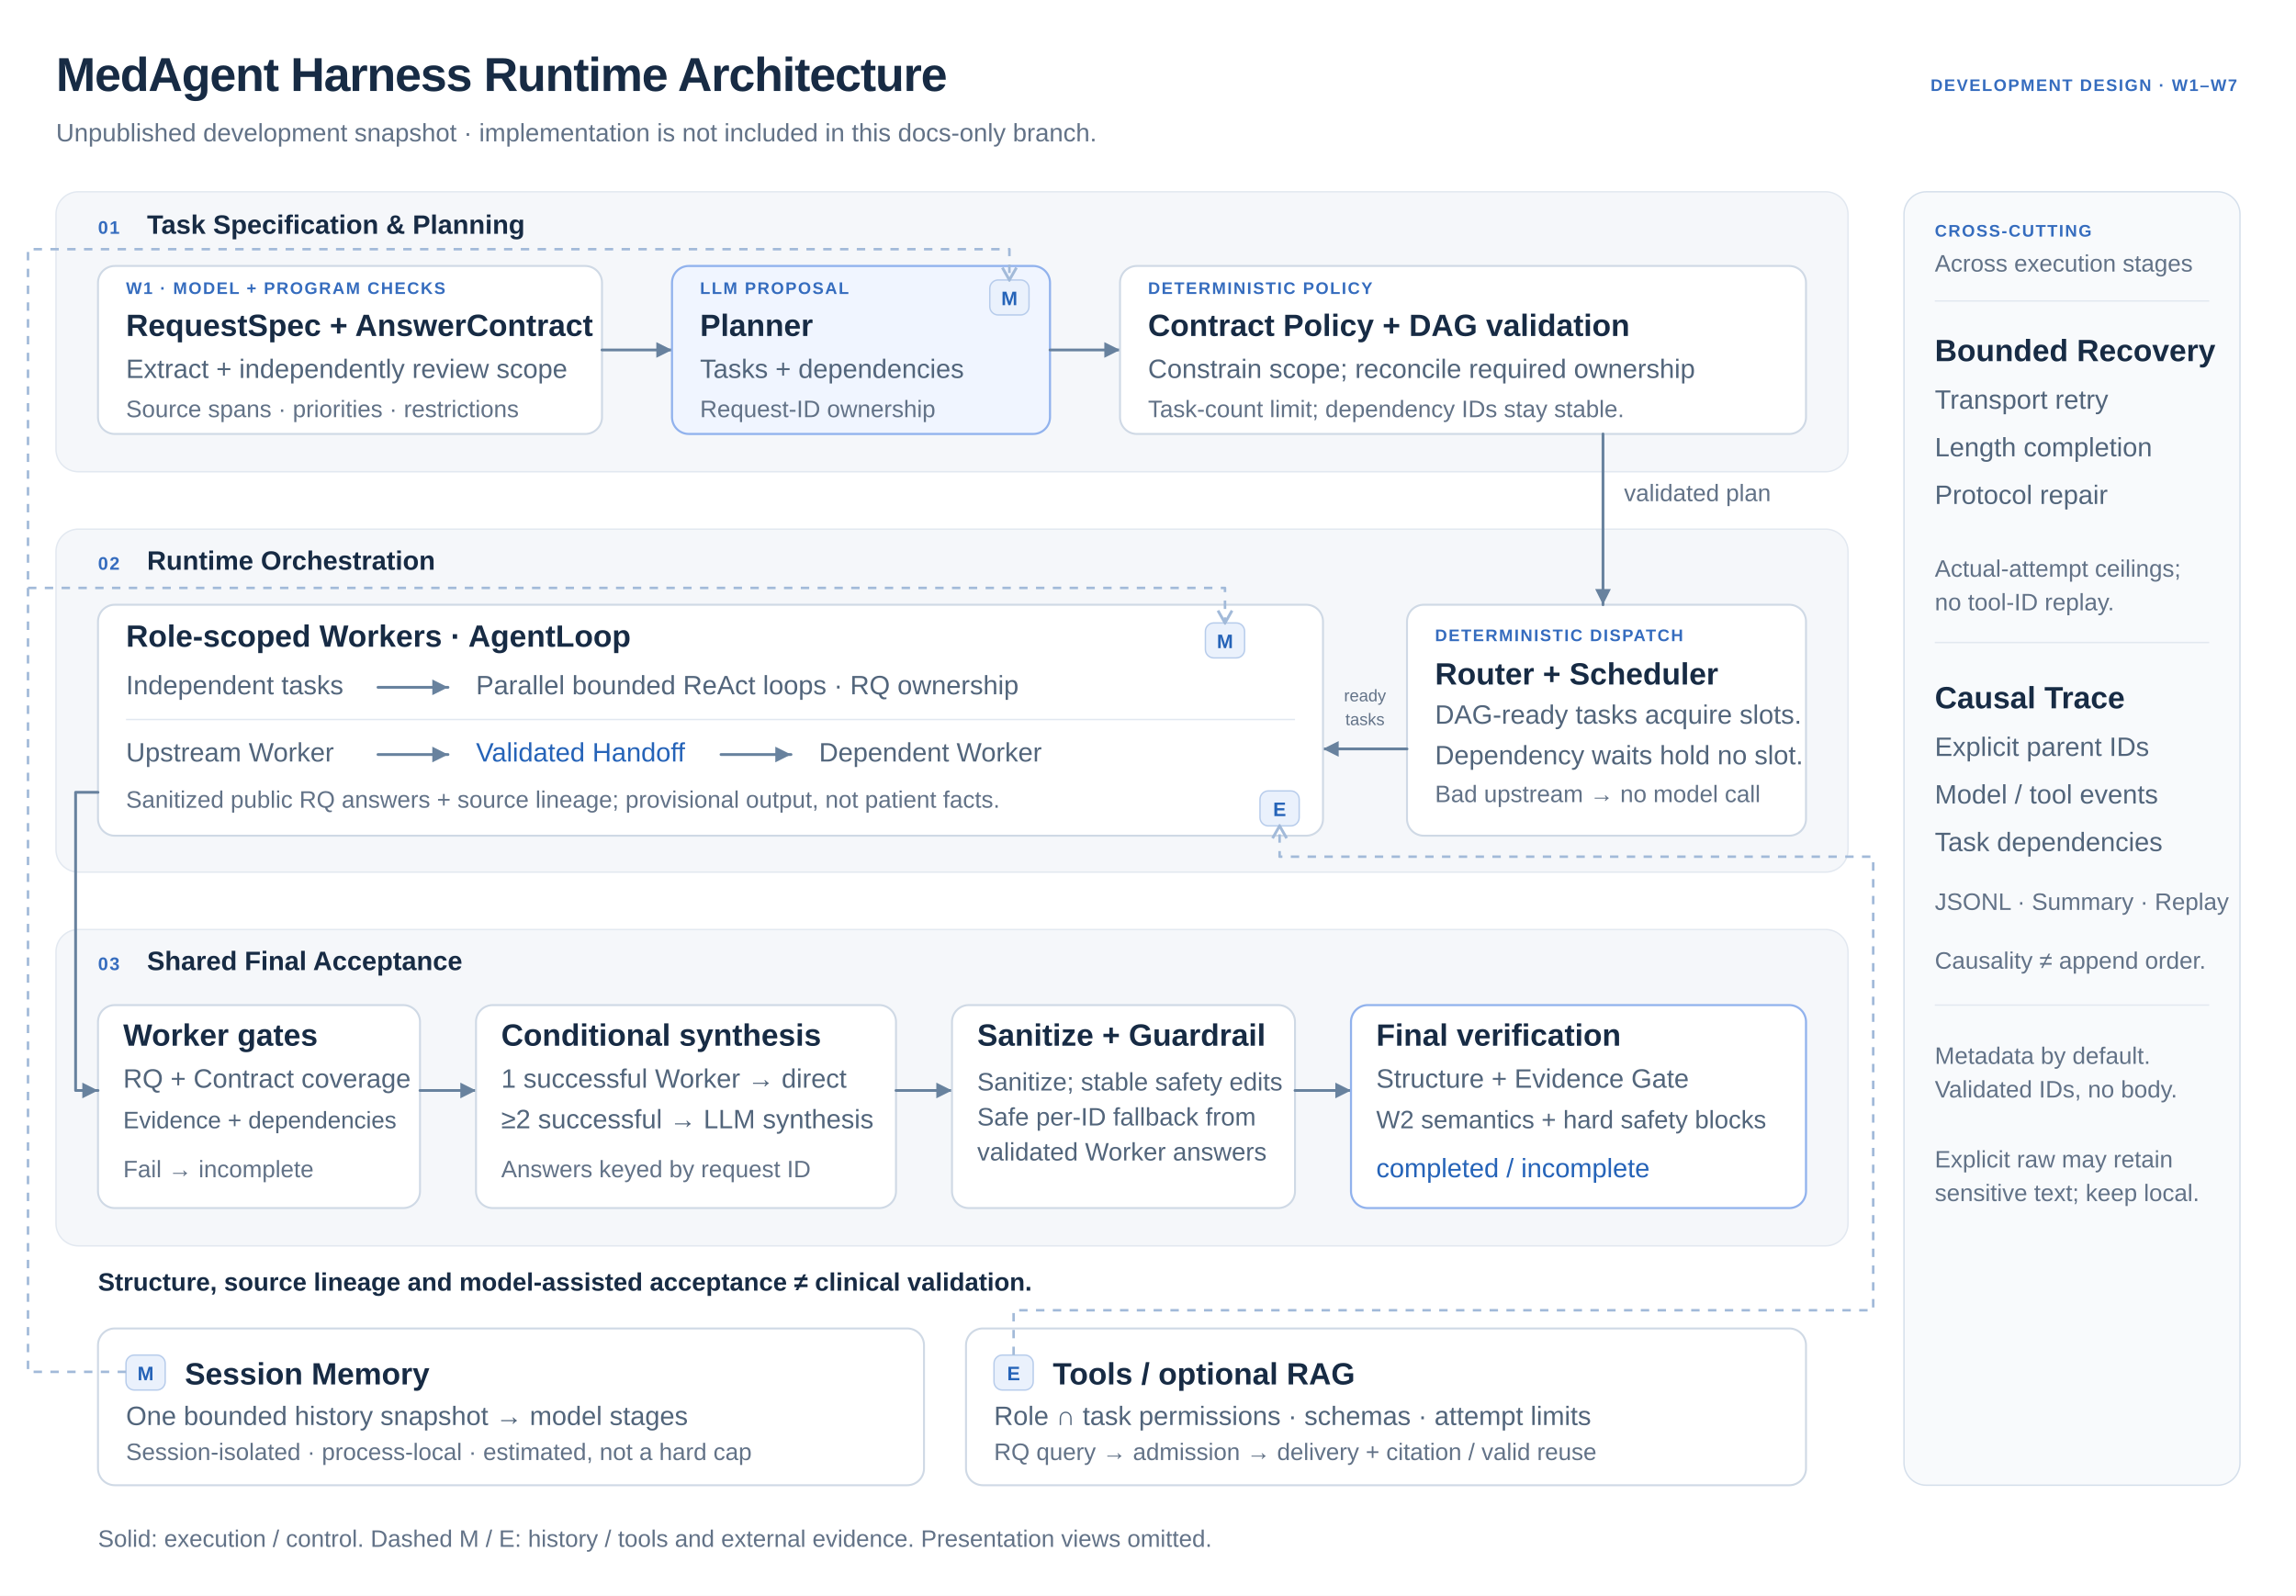
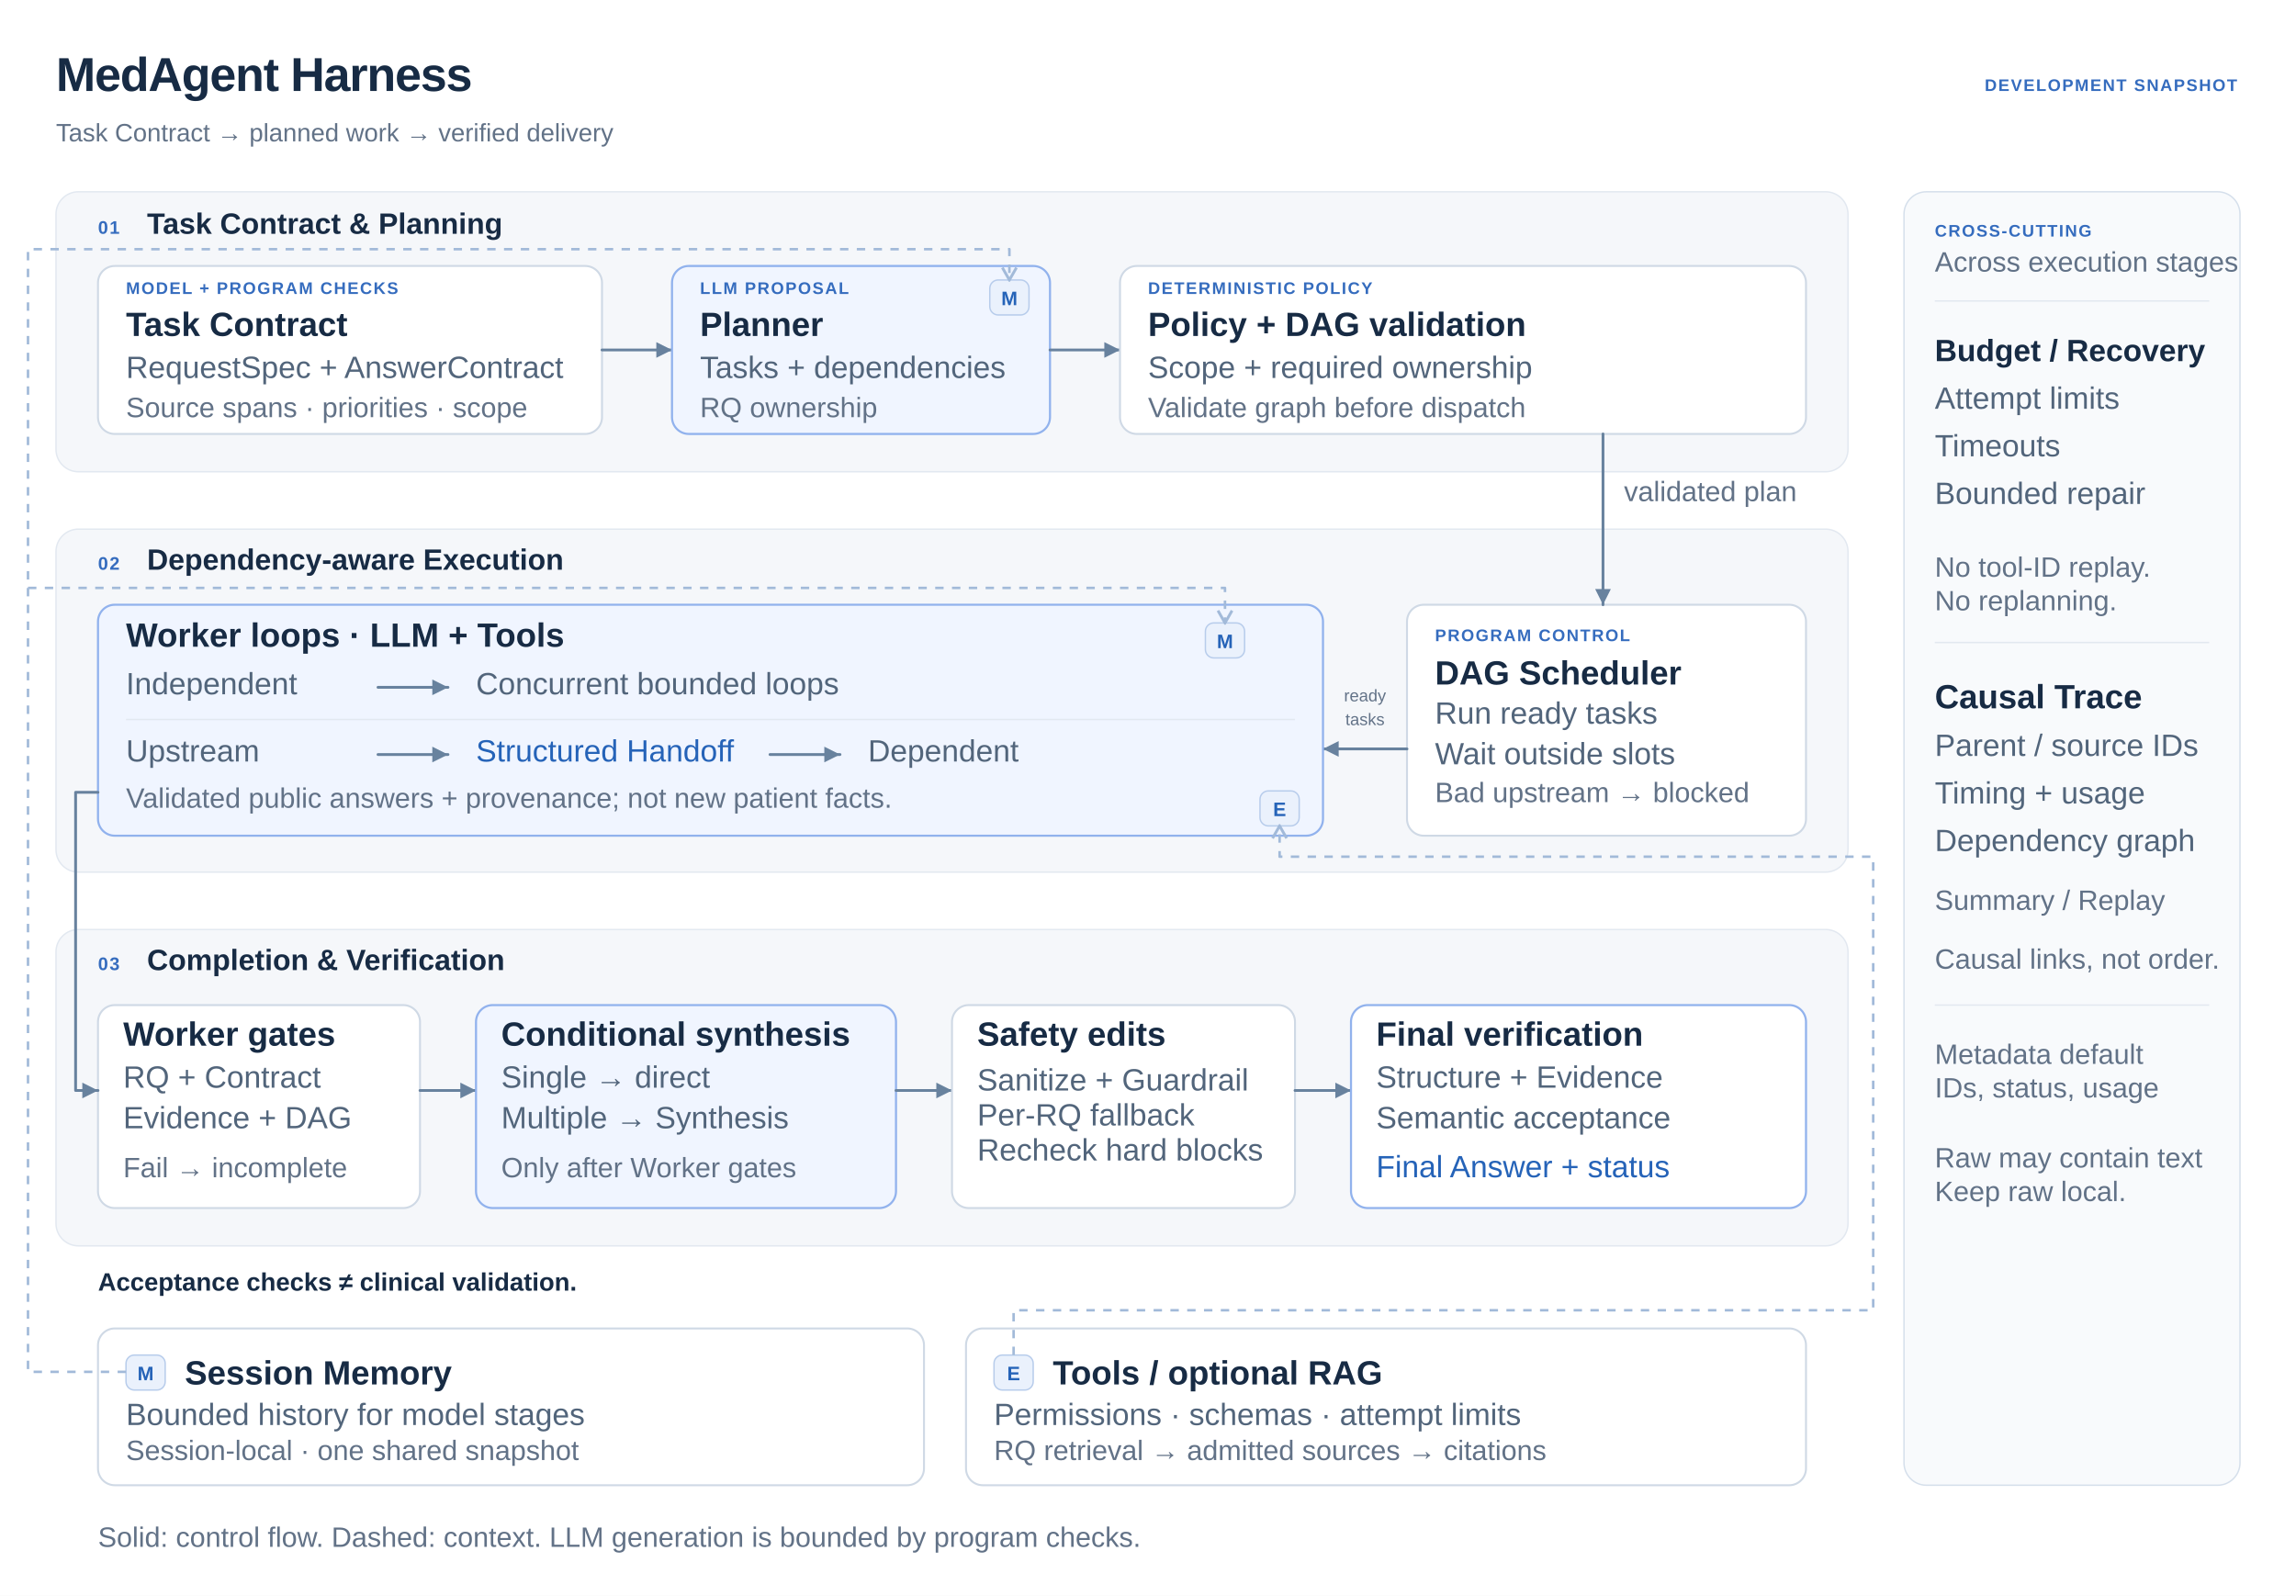
<svg xmlns="http://www.w3.org/2000/svg" width="1640" height="1140" viewBox="0 0 1640 1140" role="img" aria-labelledby="title description">
  <defs>
    <style>
      text { font-family: "Segoe UI", Arial, sans-serif; fill: #172b44; }
      .title { font-size: 34px; font-weight: 700; letter-spacing: -.7px; }
      .subtitle { font-size: 18px; fill: #627287; }
      .layer { fill: #f5f7fa; stroke: #e2e8f0; stroke-width: 1; }
      .card { fill: #fff; stroke: #cfd9e5; stroke-width: 1.4; }
      .llm { fill: #f0f5ff; stroke: #91b2ed; stroke-width: 1.5; }
-       .section { font-size: 19px; font-weight: 700; }
+       .section { font-size: 21px; font-weight: 700; }
      .number { font-size: 13px; font-weight: 700; fill: #356cbe; letter-spacing: 1px; }
-       .heading { font-size: 22px; font-weight: 600; }
-       .body { font-size: 19px; fill: #52657b; }
-       .small { font-size: 17px; fill: #627287; }
+       .heading { font-size: 24px; font-weight: 600; }
+       .body { font-size: 22px; fill: #52657b; }
+       .small { font-size: 20px; fill: #627287; }
      .tag { font-size: 12px; font-weight: 700; fill: #356cbe; letter-spacing: 1px; }
      .accent { fill: #2563b8; }
      .port { fill: #eaf1fc; stroke: #b7cceb; stroke-width: 1; }
      .port-text { font-size: 14px; font-weight: 700; fill: #2563b8; text-anchor: middle; }
      .flow { fill: none; stroke: #68829e; stroke-width: 2; stroke-linecap: round; stroke-linejoin: round; marker-end: url(#arrow); }
      .support { fill: none; stroke: #a2bad9; stroke-width: 1.8; stroke-dasharray: 6 6; stroke-linejoin: round; marker-end: url(#support-arrow); }
      .divider { stroke: #e2e8f0; stroke-width: 1; }
    </style>
    <marker id="arrow" viewBox="0 0 10 10" refX="9" refY="5" markerWidth="7" markerHeight="7" orient="auto-start-reverse">
      <path d="M1 1 L9 5 L1 9 Z" fill="#68829e" />
    </marker>
    <marker id="support-arrow" viewBox="0 0 10 10" refX="9" refY="5" markerWidth="7" markerHeight="7" orient="auto">
      <path d="M2 1 L9 5 L2 9" fill="none" stroke="#a2bad9" stroke-width="1.6" />
    </marker>
  </defs>
  <rect width="1640" height="1140" fill="#fff" />
-   <text class="title" x="40" y="65">MedAgent Harness Runtime Architecture</text>
-   <text class="subtitle" x="40" y="101">Unpublished development snapshot · implementation is not included in this docs-only branch.</text>
-   <text class="tag" x="1598" y="65" text-anchor="end">DEVELOPMENT DESIGN · W1–W7</text>
+   <text class="title" x="40" y="65">MedAgent Harness</text>
+   <text class="subtitle" x="40" y="101">Task Contract → planned work → verified delivery</text>
+   <text class="tag" x="1598" y="65" text-anchor="end">DEVELOPMENT SNAPSHOT</text>
  <g id="task-specification-planning">
    <rect class="layer" x="40" y="137" width="1280" height="200" rx="16" />
    <text class="number" x="70" y="167">01</text>
-     <text class="section" x="105" y="167">Task Specification &amp; Planning</text>
+     <text class="section" x="105" y="167">Task Contract &amp; Planning</text>
    <rect class="card" x="70" y="190" width="360" height="120" rx="12" />
-     <text class="tag" x="90" y="210">W1 · MODEL + PROGRAM CHECKS</text>
-     <text class="heading" x="90" y="240">RequestSpec + AnswerContract</text>
-     <text class="body" x="90" y="270">Extract + independently review scope</text>
-     <text class="small" x="90" y="298">Source spans · priorities · restrictions</text>
+     <text class="tag" x="90" y="210">MODEL + PROGRAM CHECKS</text>
+     <text class="heading" x="90" y="240">Task Contract</text>
+     <text class="body" x="90" y="270">RequestSpec + AnswerContract</text>
+     <text class="small" x="90" y="298">Source spans · priorities · scope</text>
    <path class="flow" d="M430 250 H480" />
    <rect class="llm" x="480" y="190" width="270" height="120" rx="12" />
    <text class="tag" x="500" y="210">LLM PROPOSAL</text>
    <text class="heading" x="500" y="240">Planner</text>
    <text class="body" x="500" y="270">Tasks + dependencies</text>
-     <text class="small" x="500" y="298">Request-ID ownership</text>
+     <text class="small" x="500" y="298">RQ ownership</text>
    <rect class="port" x="707" y="200" width="28" height="25" rx="6" />
    <text class="port-text" x="721" y="218">M</text>
    <path class="flow" d="M750 250 H800" />
    <rect class="card" x="800" y="190" width="490" height="120" rx="12" />
    <text class="tag" x="820" y="210">DETERMINISTIC POLICY</text>
-     <text class="heading" x="820" y="240">Contract Policy + DAG validation</text>
-     <text class="body" x="820" y="270">Constrain scope; reconcile required ownership</text>
-     <text class="small" x="820" y="298">Task-count limit; dependency IDs stay stable.</text>
+     <text class="heading" x="820" y="240">Policy + DAG validation</text>
+     <text class="body" x="820" y="270">Scope + required ownership</text>
+     <text class="small" x="820" y="298">Validate graph before dispatch</text>
  </g>
  <text class="small" x="1160" y="358">validated plan</text>
  <g id="runtime-orchestration">
    <rect class="layer" x="40" y="378" width="1280" height="245" rx="16" />
    <text class="number" x="70" y="407">02</text>
-     <text class="section" x="105" y="407">Runtime Orchestration</text>
+     <text class="section" x="105" y="407">Dependency-aware Execution</text>
    <rect class="card" x="1005" y="432" width="285" height="165" rx="12" />
-     <text class="tag" x="1025" y="458">DETERMINISTIC DISPATCH</text>
-     <text class="heading" x="1025" y="489">Router + Scheduler</text>
-     <text class="body" x="1025" y="517">DAG-ready tasks acquire slots.</text>
-     <text class="body" x="1025" y="546">Dependency waits hold no slot.</text>
-     <text class="small" x="1025" y="573">Bad upstream → no model call</text>
+     <text class="tag" x="1025" y="458">PROGRAM CONTROL</text>
+     <text class="heading" x="1025" y="489">DAG Scheduler</text>
+     <text class="body" x="1025" y="517">Run ready tasks</text>
+     <text class="body" x="1025" y="546">Wait outside slots</text>
+     <text class="small" x="1025" y="573">Bad upstream → blocked</text>
    <text class="small" x="975" y="501" text-anchor="middle" style="font-size:12px">ready</text>
    <text class="small" x="975" y="518" text-anchor="middle" style="font-size:12px">tasks</text>
    <path class="flow" d="M1005 535 H945" />
-     <rect class="card" x="70" y="432" width="875" height="165" rx="12" />
-     <text class="heading" x="90" y="462">Role-scoped Workers · AgentLoop</text>
+     <rect class="llm" x="70" y="432" width="875" height="165" rx="12" />
+     <text class="heading" x="90" y="462">Worker loops · LLM + Tools</text>
    <rect class="port" x="861" y="445" width="28" height="25" rx="6" />
    <text class="port-text" x="875" y="463">M</text>
    <rect class="port" x="900" y="565" width="28" height="25" rx="6" />
    <text class="port-text" x="914" y="583">E</text>
-     <text class="body" x="90" y="496">Independent tasks</text>
+     <text class="body" x="90" y="496">Independent</text>
    <path class="flow" d="M270 491 H320" />
-     <text class="body" x="340" y="496">Parallel bounded ReAct loops · RQ ownership</text>
+     <text class="body" x="340" y="496">Concurrent bounded loops</text>
    <line class="divider" x1="90" y1="514" x2="925" y2="514" />
-     <text class="body" x="90" y="544">Upstream Worker</text>
+     <text class="body" x="90" y="544">Upstream</text>
    <path class="flow" d="M270 539 H320" />
-     <text class="body accent" x="340" y="544">Validated Handoff</text>
-     <path class="flow" d="M515 539 H565" />
-     <text class="body" x="585" y="544">Dependent Worker</text>
-     <text class="small" x="90" y="577">Sanitized public RQ answers + source lineage; provisional output, not patient facts.</text>
+     <text class="body accent" x="340" y="544">Structured Handoff</text>
+     <path class="flow" d="M550 539 H600" />
+     <text class="body" x="620" y="544">Dependent</text>
+     <text class="small" x="90" y="577">Validated public answers + provenance; not new patient facts.</text>
  </g>
  <path class="flow" d="M1145 310 V432" />
  <g id="completion-verification">
    <rect class="layer" x="40" y="664" width="1280" height="226" rx="16" />
    <text class="number" x="70" y="693">03</text>
-     <text class="section" x="105" y="693">Shared Final Acceptance</text>
+     <text class="section" x="105" y="693">Completion &amp; Verification</text>
    <rect class="card" x="70" y="718" width="230" height="145" rx="12" />
    <text class="heading" x="88" y="747">Worker gates</text>
-     <text class="body" x="88" y="777">RQ + Contract coverage</text>
-     <text class="body" x="88" y="806" style="font-size:17px">Evidence + dependencies</text>
+     <text class="body" x="88" y="777">RQ + Contract</text>
+     <text class="body" x="88" y="806">Evidence + DAG</text>
    <text class="small" x="88" y="841">Fail → incomplete</text>
    <path class="flow" d="M300 779 H340" />
-     <rect class="card" x="340" y="718" width="300" height="145" rx="12" />
+     <rect class="llm" x="340" y="718" width="300" height="145" rx="12" />
    <text class="heading" x="358" y="747">Conditional synthesis</text>
-     <text class="body" x="358" y="777">1 successful Worker → direct</text>
-     <text class="body" x="358" y="806">≥2 successful → LLM synthesis</text>
-     <text class="small" x="358" y="841">Answers keyed by request ID</text>
+     <text class="body" x="358" y="777">Single → direct</text>
+     <text class="body" x="358" y="806">Multiple → Synthesis</text>
+     <text class="small" x="358" y="841">Only after Worker gates</text>
    <path class="flow" d="M640 779 H680" />
    <rect class="card" x="680" y="718" width="245" height="145" rx="12" />
-     <text class="heading" x="698" y="747">Sanitize + Guardrail</text>
-     <text class="body" x="698" y="779" style="font-size:18px">Sanitize; stable safety edits</text>
-     <text class="body" x="698" y="804" style="font-size:18px">Safe per-ID fallback from</text>
-     <text class="body" x="698" y="829" style="font-size:18px">validated Worker answers</text>
+     <text class="heading" x="698" y="747">Safety edits</text>
+     <text class="body" x="698" y="779">Sanitize + Guardrail</text>
+     <text class="body" x="698" y="804">Per-RQ fallback</text>
+     <text class="body" x="698" y="829">Recheck hard blocks</text>
    <path class="flow" d="M925 779 H965" />
    <rect class="llm" x="965" y="718" width="325" height="145" rx="12" style="fill:#fff;stroke:#91b2ed" />
    <text class="heading" x="983" y="747">Final verification</text>
-     <text class="body" x="983" y="777">Structure + Evidence Gate</text>
-     <text class="body" x="983" y="806" style="font-size:18px">W2 semantics + hard safety blocks</text>
-     <text class="body accent" x="983" y="841">completed / incomplete</text>
+     <text class="body" x="983" y="777">Structure + Evidence</text>
+     <text class="body" x="983" y="806">Semantic acceptance</text>
+     <text class="body accent" x="983" y="841">Final Answer + status</text>
  </g>
  <path class="flow" d="M70 566 H54 V779 H70" />
-   <text x="70" y="922" font-size="18" font-weight="600">Structure, source lineage and model-assisted acceptance ≠ clinical validation.</text>
+   <text x="70" y="922" font-size="18" font-weight="600">Acceptance checks ≠ clinical validation.</text>
  <g id="support-context-interfaces">
    <rect class="card" x="70" y="949" width="590" height="112" rx="12" />
    <rect class="port" x="90" y="968" width="28" height="25" rx="6" />
    <text class="port-text" x="104" y="986">M</text>
    <text class="heading" x="132" y="989">Session Memory</text>
-     <text class="body" x="90" y="1018">One bounded history snapshot → model stages</text>
-     <text class="small" x="90" y="1043">Session-isolated · process-local · estimated, not a hard cap</text>
+     <text class="body" x="90" y="1018">Bounded history for model stages</text>
+     <text class="small" x="90" y="1043">Session-local · one shared snapshot</text>
    <rect class="card" x="690" y="949" width="600" height="112" rx="12" />
    <rect class="port" x="710" y="968" width="28" height="25" rx="6" />
    <text class="port-text" x="724" y="986">E</text>
    <text class="heading" x="752" y="989">Tools / optional RAG</text>
-     <text class="body" x="710" y="1018">Role ∩ task permissions · schemas · attempt limits</text>
-     <text class="small" x="710" y="1043">RQ query → admission → delivery + citation / valid reuse</text>
+     <text class="body" x="710" y="1018">Permissions · schemas · attempt limits</text>
+     <text class="small" x="710" y="1043">RQ retrieval → admitted sources → citations</text>
  </g>
  <g id="cross-cutting-capabilities">
    <rect x="1360" y="137" width="240" height="924" rx="16" fill="#f8fafc" stroke="#d5dfeb" />
    <text class="tag" x="1382" y="169">CROSS-CUTTING</text>
    <text class="small" x="1382" y="194">Across execution stages</text>
    <line class="divider" x1="1382" y1="215" x2="1578" y2="215" />
-     <text class="heading" x="1382" y="258">Bounded Recovery</text>
-     <text class="body" x="1382" y="292">Transport retry</text>
-     <text class="body" x="1382" y="326">Length completion</text>
-     <text class="body" x="1382" y="360">Protocol repair</text>
-     <text class="small" x="1382" y="412">Actual-attempt ceilings;</text>
-     <text class="small" x="1382" y="436">no tool-ID replay.</text>
+     <text class="heading" x="1382" y="258" style="font-size:22px">Budget / Recovery</text>
+     <text class="body" x="1382" y="292">Attempt limits</text>
+     <text class="body" x="1382" y="326">Timeouts</text>
+     <text class="body" x="1382" y="360">Bounded repair</text>
+     <text class="small" x="1382" y="412">No tool-ID replay.</text>
+     <text class="small" x="1382" y="436">No replanning.</text>
    <line class="divider" x1="1382" y1="459" x2="1578" y2="459" />
    <text class="heading" x="1382" y="506">Causal Trace</text>
-     <text class="body" x="1382" y="540">Explicit parent IDs</text>
-     <text class="body" x="1382" y="574">Model / tool events</text>
-     <text class="body" x="1382" y="608">Task dependencies</text>
-     <text class="small" x="1382" y="650">JSONL · Summary · Replay</text>
-     <text class="small" x="1382" y="692">Causality ≠ append order.</text>
+     <text class="body" x="1382" y="540">Parent / source IDs</text>
+     <text class="body" x="1382" y="574">Timing + usage</text>
+     <text class="body" x="1382" y="608">Dependency graph</text>
+     <text class="small" x="1382" y="650">Summary / Replay</text>
+     <text class="small" x="1382" y="692">Causal links, not order.</text>
    <line class="divider" x1="1382" y1="718" x2="1578" y2="718" />
-     <text class="small" x="1382" y="760">Metadata by default.</text>
-     <text class="small" x="1382" y="784">Validated IDs, no body.</text>
-     <text class="small" x="1382" y="834">Explicit raw may retain</text>
-     <text class="small" x="1382" y="858">sensitive text; keep local.</text>
+     <text class="small" x="1382" y="760">Metadata default</text>
+     <text class="small" x="1382" y="784">IDs, status, usage</text>
+     <text class="small" x="1382" y="834">Raw may contain text</text>
+     <text class="small" x="1382" y="858">Keep raw local.</text>
  </g>
  <g id="support-relationships">
    <path class="support" d="M90 980 H20 V178 H721 V200" />
    <path class="support" d="M20 420 H875 V445" />
    <path class="support" d="M724 968 V936 H1338 V612 H914 V590" />
  </g>
-   <text class="small" x="70" y="1105">Solid: execution / control. Dashed M / E: history / tools and external evidence. Presentation views omitted.</text>
+   <text class="small" x="70" y="1105">Solid: control flow. Dashed: context. LLM generation is bounded by program checks.</text>
</svg>
